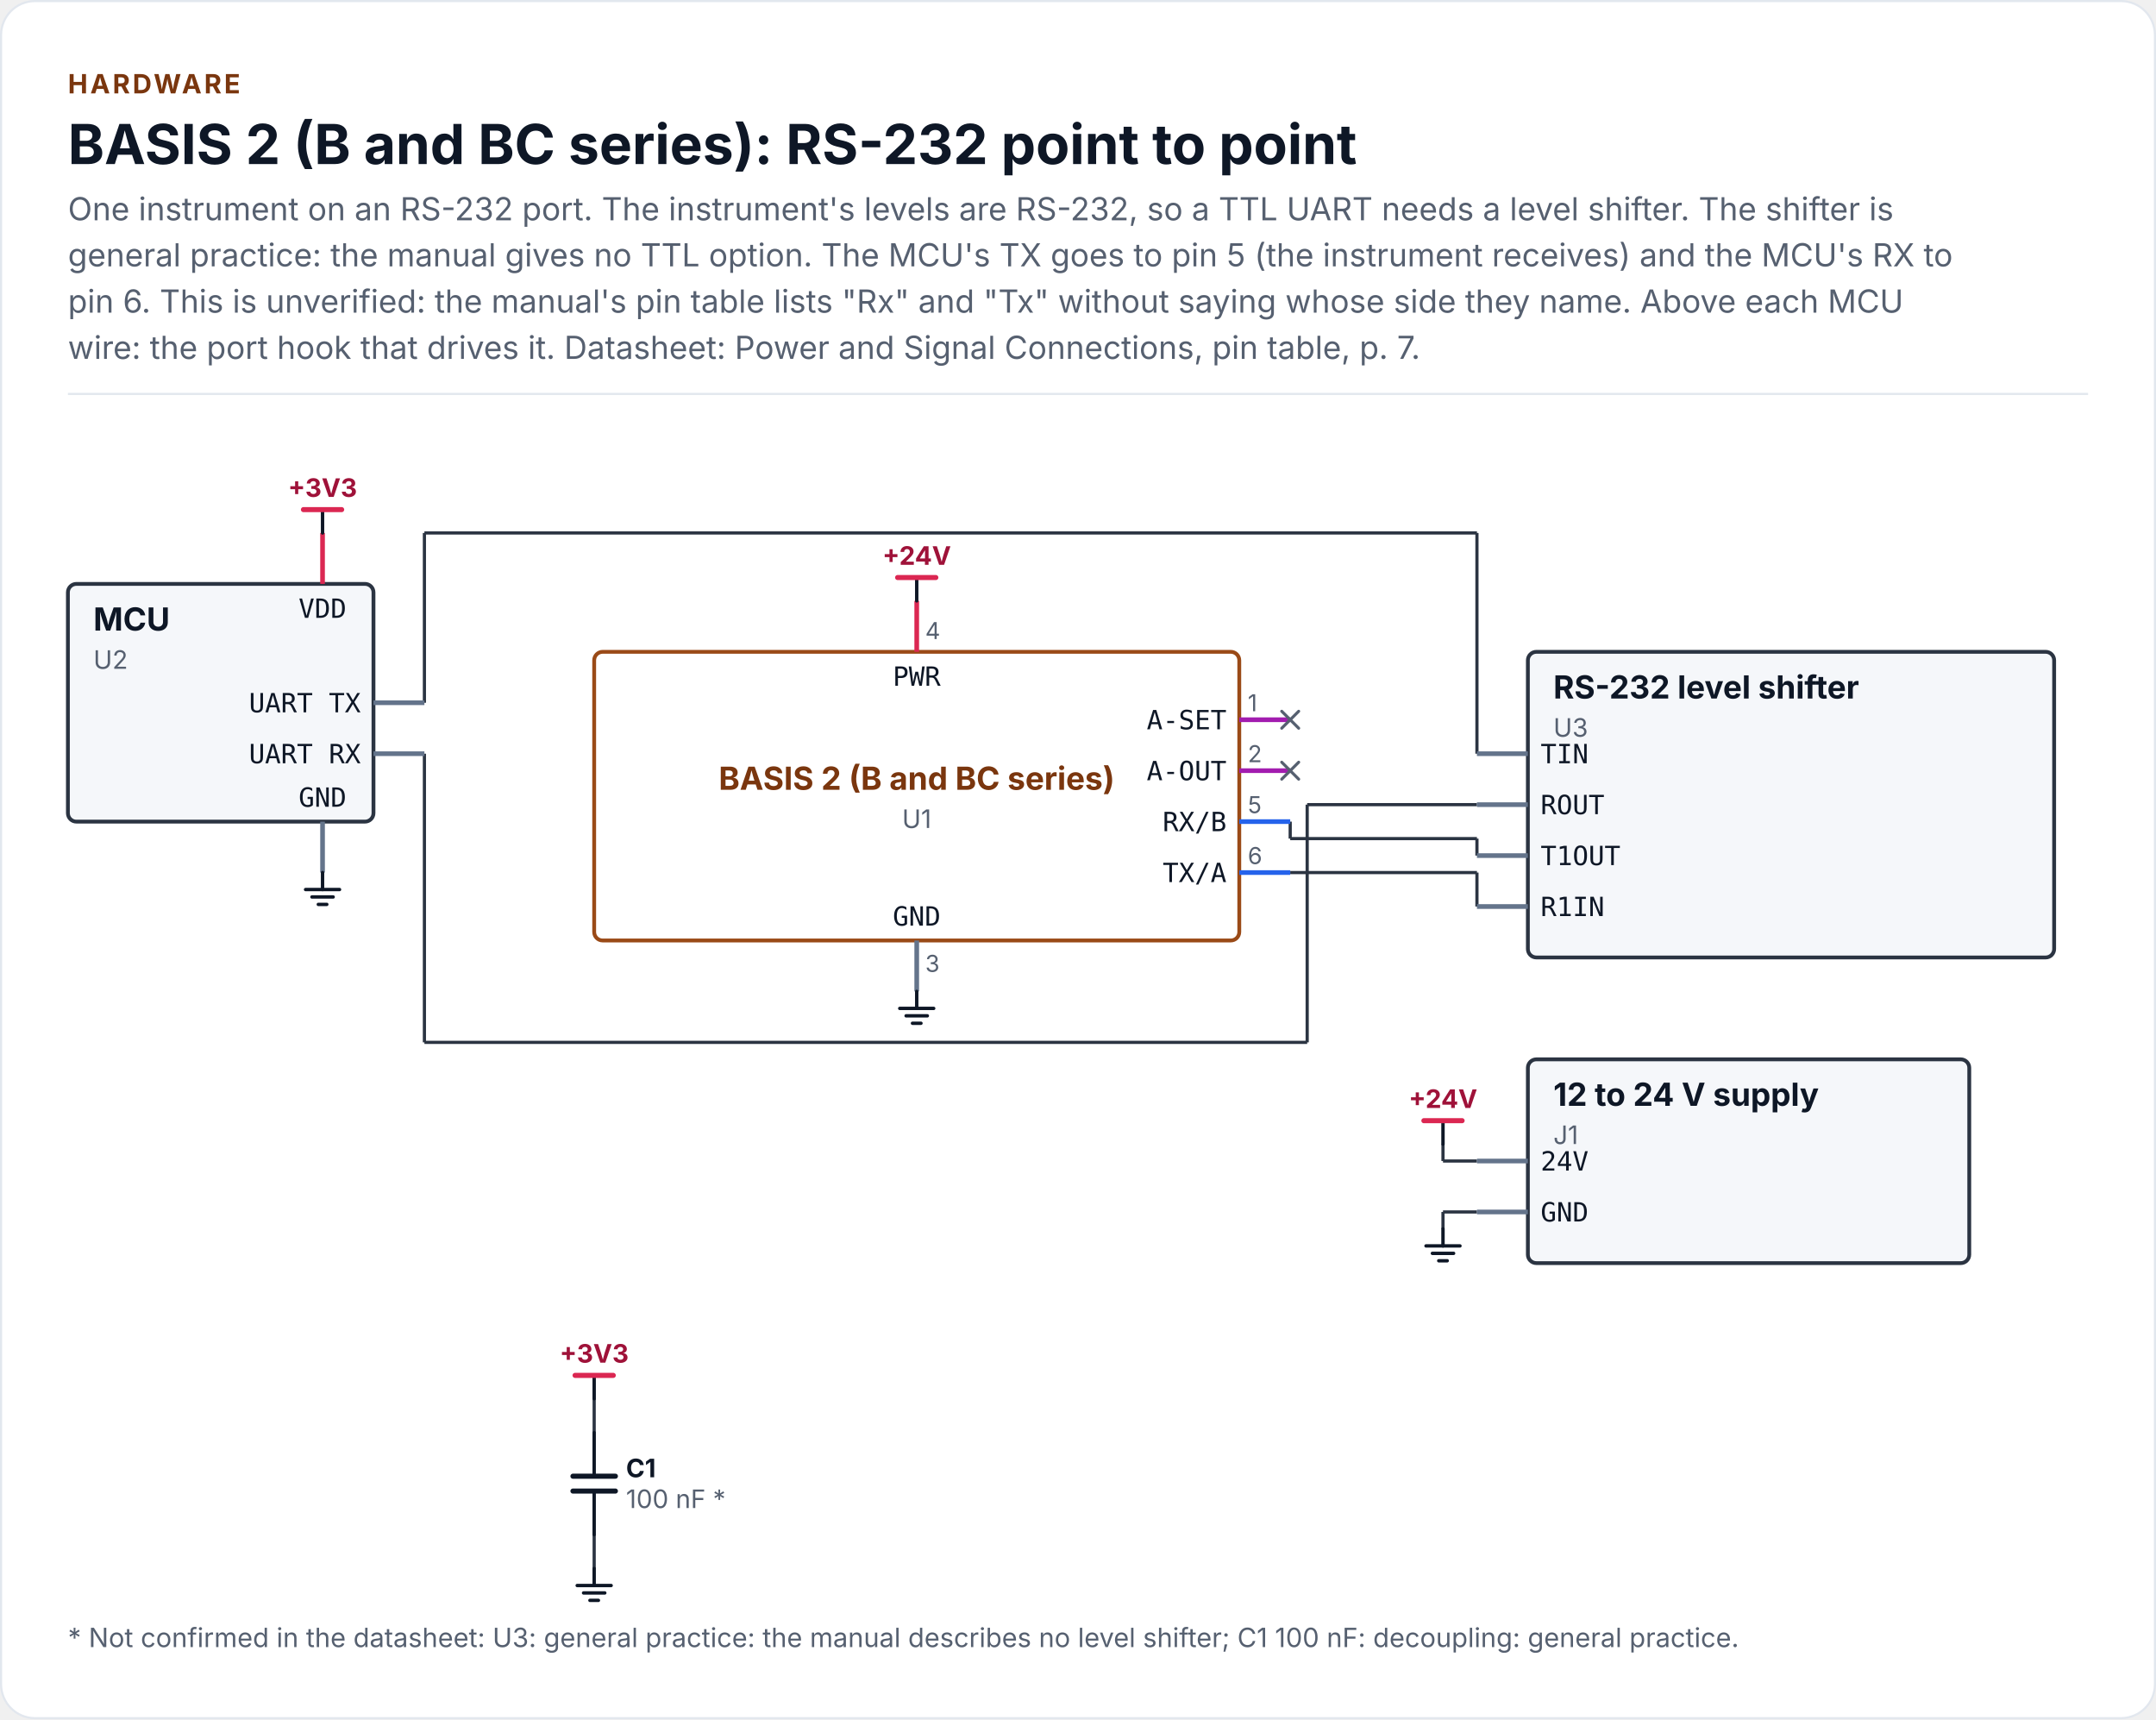
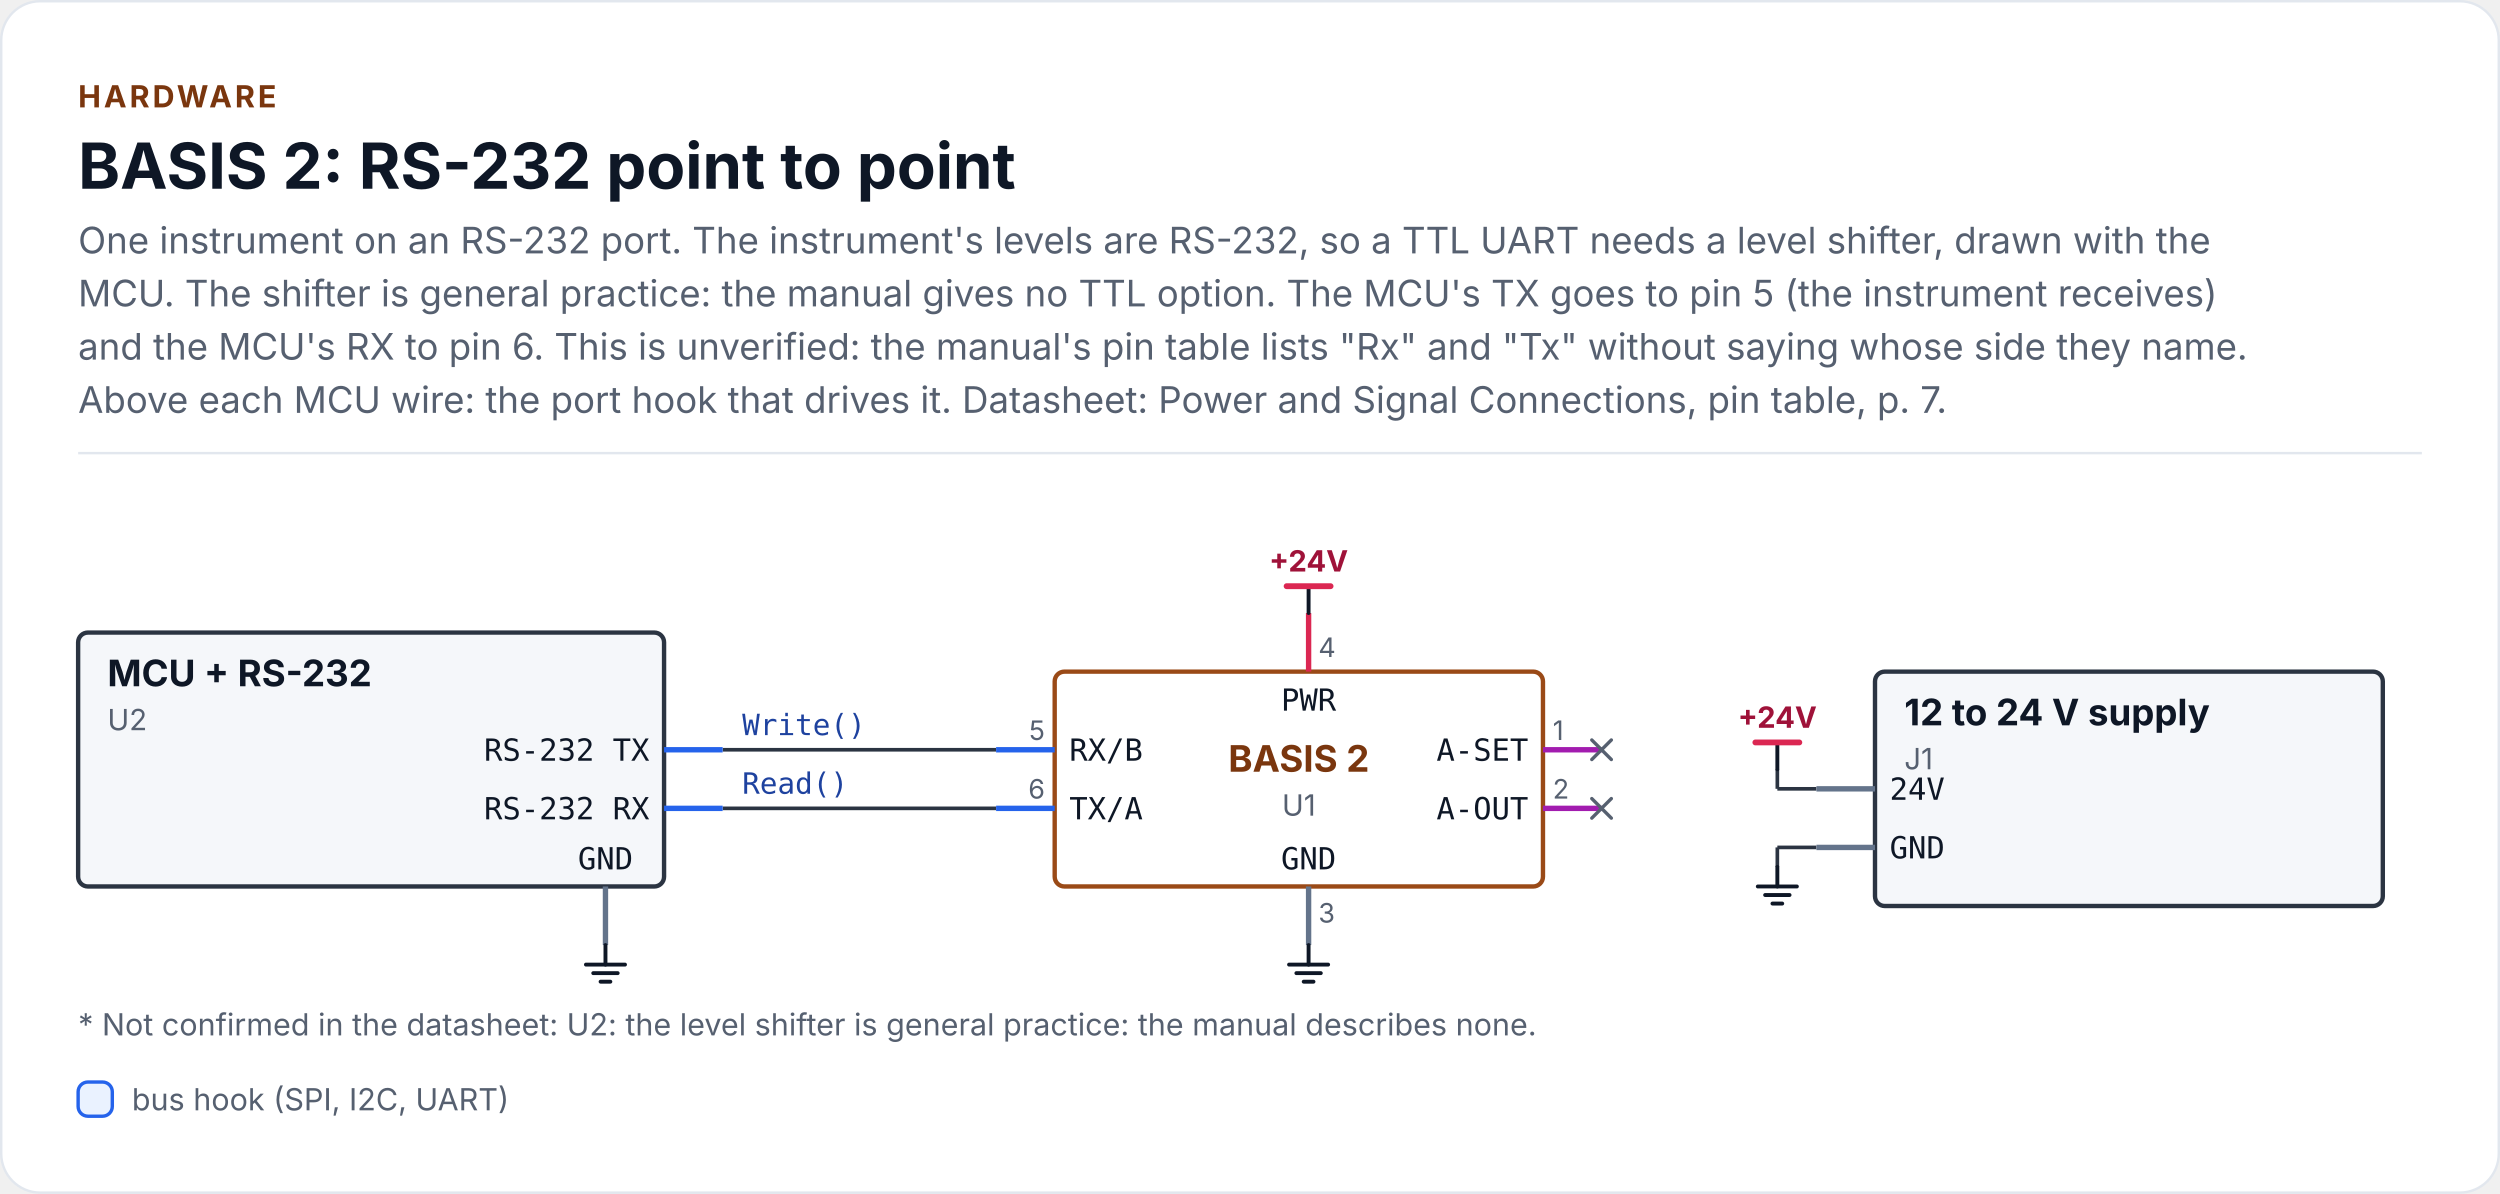
- <svg xmlns="http://www.w3.org/2000/svg" width="1016" height="810" viewBox="0 0 1016 810" role="img" aria-labelledby="chip-circuit-rs232-title chip-circuit-rs232-desc" font-family="Inter, 'Segoe UI', Roboto, 'Helvetica Neue', Arial, sans-serif">
-   <rect x="0.5" y="0.5" width="1015" height="809" rx="16" fill="#FFFFFF" stroke="#E2E7EE" />
+ <svg xmlns="http://www.w3.org/2000/svg" width="1024" height="489" viewBox="0 0 1024 489" role="img" aria-labelledby="chip-circuit-rs232-title chip-circuit-rs232-desc" font-family="Inter, 'Segoe UI', Roboto, 'Helvetica Neue', Arial, sans-serif">
+   <rect x="0.5" y="0.5" width="1023" height="488" rx="16" fill="#FFFFFF" stroke="#E2E7EE" />
  <text x="32" y="44" font-size="12.5" font-weight="700" letter-spacing="1.2" fill="#7A360E">HARDWARE</text>
-   <text x="32" y="77.3" font-size="26" font-weight="700" fill="#0E1726">BASIS 2 (B and BC series): RS-232 point to point</text>
-   <text x="32" y="103.8" font-size="15" fill="#566070">One instrument on an RS-232 port. The instrument's levels are RS-232, so a TTL UART needs a level shifter. The shifter is</text>
-   <text x="32" y="125.5" font-size="15" fill="#566070">general practice: the manual gives no TTL option. The MCU's TX goes to pin 5 (the instrument receives) and the MCU's RX to</text>
-   <text x="32" y="147.3" font-size="15" fill="#566070">pin 6. This is unverified: the manual's pin table lists "Rx" and "Tx" without saying whose side they name. Above each MCU</text>
-   <text x="32" y="169.1" font-size="15" fill="#566070">wire: the port hook that drives it. Datasheet: Power and Signal Connections, pin table, p. 7.</text>
-   <rect x="32" y="185.1" width="952" height="1" fill="#E2E7EE" />
-   <path d="M680 539 L680 547" fill="none" stroke="#2B3442" stroke-width="1.5" />
-   <path d="M680 547 L696 547" fill="none" stroke="#2B3442" stroke-width="1.5" />
-   <path d="M280 659 L280 675" fill="none" stroke="#2B3442" stroke-width="1.5" />
-   <path d="M608 411.1 L696 411.1" fill="none" stroke="#2B3442" stroke-width="1.5" />
-   <path d="M696 411.1 L696 427.1" fill="none" stroke="#2B3442" stroke-width="1.5" />
-   <path d="M280 723 L280 739" fill="none" stroke="#2B3442" stroke-width="1.5" />
-   <path d="M680 571 L696 571" fill="none" stroke="#2B3442" stroke-width="1.5" />
-   <path d="M680 571 L680 579" fill="none" stroke="#2B3442" stroke-width="1.5" />
-   <path d="M200 355.1 L200 491.1" fill="none" stroke="#2B3442" stroke-width="1.5" />
-   <path d="M200 491.1 L616 491.1" fill="none" stroke="#2B3442" stroke-width="1.5" />
-   <path d="M616 379.1 L696 379.1" fill="none" stroke="#2B3442" stroke-width="1.5" />
-   <path d="M616 379.1 L616 491.1" fill="none" stroke="#2B3442" stroke-width="1.5" />
-   <path d="M200 251.1 L696 251.1" fill="none" stroke="#2B3442" stroke-width="1.5" />
-   <path d="M200 251.1 L200 331.1" fill="none" stroke="#2B3442" stroke-width="1.5" />
-   <path d="M696 251.1 L696 355.1" fill="none" stroke="#2B3442" stroke-width="1.5" />
-   <path d="M608 387.1 L608 395.1" fill="none" stroke="#2B3442" stroke-width="1.5" />
-   <path d="M608 395.1 L696 395.1" fill="none" stroke="#2B3442" stroke-width="1.5" />
-   <path d="M696 395.1 L696 403.1" fill="none" stroke="#2B3442" stroke-width="1.5" />
-   <rect x="280" y="307.1" width="304" height="136" rx="4" fill="#FFFFFF" stroke="#9A4A17" stroke-width="1.8" />
-   <path d="M584 339.1 L608 339.1" fill="none" stroke="#A21CAF" stroke-width="2.2" stroke-linecap="butt" stroke-linejoin="round" />
-   <path d="M584 363.1 L608 363.1" fill="none" stroke="#A21CAF" stroke-width="2.2" stroke-linecap="butt" stroke-linejoin="round" />
-   <path d="M584 387.1 L608 387.1" fill="none" stroke="#2563EB" stroke-width="2.2" stroke-linecap="butt" stroke-linejoin="round" />
-   <path d="M584 411.1 L608 411.1" fill="none" stroke="#2563EB" stroke-width="2.2" stroke-linecap="butt" stroke-linejoin="round" />
-   <path d="M432 307.1 L432 283.1" fill="none" stroke="#DB2752" stroke-width="2.2" stroke-linecap="butt" stroke-linejoin="round" />
-   <path d="M432 443.1 L432 467.1" fill="none" stroke="#64748B" stroke-width="2.2" stroke-linecap="butt" stroke-linejoin="round" />
-   <rect x="32" y="275.1" width="144" height="112" rx="4" fill="#F5F7FA" stroke="#2B3442" stroke-width="1.8" />
-   <path d="M176 331.1 L200 331.1" fill="none" stroke="#64748B" stroke-width="2.2" stroke-linecap="butt" stroke-linejoin="round" />
-   <path d="M176 355.1 L200 355.1" fill="none" stroke="#64748B" stroke-width="2.2" stroke-linecap="butt" stroke-linejoin="round" />
-   <path d="M152 275.1 L152 251.1" fill="none" stroke="#DB2752" stroke-width="2.2" stroke-linecap="butt" stroke-linejoin="round" />
-   <path d="M152 387.1 L152 411.1" fill="none" stroke="#64748B" stroke-width="2.2" stroke-linecap="butt" stroke-linejoin="round" />
-   <path d="M432 283.1 L432 272.1" fill="none" stroke="#0E1726" stroke-width="1.6" stroke-linecap="round" stroke-linejoin="round" />
-   <path d="M423 272.1 L441 272.1" fill="none" stroke="#DB2752" stroke-width="2.4" stroke-linecap="round" stroke-linejoin="round" />
-   <path d="M432 467.1 L432 475.1" fill="none" stroke="#0E1726" stroke-width="1.6" stroke-linecap="round" stroke-linejoin="round" />
-   <path d="M424 475.1 L440 475.1" fill="none" stroke="#0E1726" stroke-width="1.6" stroke-linecap="round" stroke-linejoin="round" />
-   <path d="M427 478.6 L437 478.6" fill="none" stroke="#0E1726" stroke-width="1.6" stroke-linecap="round" stroke-linejoin="round" />
-   <path d="M430 482.1 L434 482.1" fill="none" stroke="#0E1726" stroke-width="1.6" stroke-linecap="round" stroke-linejoin="round" />
-   <path d="M152 251.1 L152 240.1" fill="none" stroke="#0E1726" stroke-width="1.6" stroke-linecap="round" stroke-linejoin="round" />
-   <path d="M143 240.1 L161 240.1" fill="none" stroke="#DB2752" stroke-width="2.4" stroke-linecap="round" stroke-linejoin="round" />
-   <path d="M152 411.1 L152 419.1" fill="none" stroke="#0E1726" stroke-width="1.6" stroke-linecap="round" stroke-linejoin="round" />
-   <path d="M144 419.1 L160 419.1" fill="none" stroke="#0E1726" stroke-width="1.6" stroke-linecap="round" stroke-linejoin="round" />
-   <path d="M147 422.6 L157 422.6" fill="none" stroke="#0E1726" stroke-width="1.6" stroke-linecap="round" stroke-linejoin="round" />
-   <path d="M150 426.1 L154 426.1" fill="none" stroke="#0E1726" stroke-width="1.6" stroke-linecap="round" stroke-linejoin="round" />
-   <rect x="720" y="307.1" width="248" height="144" rx="4" fill="#F5F7FA" stroke="#2B3442" stroke-width="1.8" />
-   <path d="M720 355.1 L696 355.1" fill="none" stroke="#64748B" stroke-width="2.2" stroke-linecap="butt" stroke-linejoin="round" />
-   <path d="M720 379.1 L696 379.1" fill="none" stroke="#64748B" stroke-width="2.2" stroke-linecap="butt" stroke-linejoin="round" />
-   <path d="M720 403.1 L696 403.1" fill="none" stroke="#64748B" stroke-width="2.2" stroke-linecap="butt" stroke-linejoin="round" />
-   <path d="M720 427.1 L696 427.1" fill="none" stroke="#64748B" stroke-width="2.2" stroke-linecap="butt" stroke-linejoin="round" />
-   <rect x="720" y="499.1" width="208" height="96" rx="4" fill="#F5F7FA" stroke="#2B3442" stroke-width="1.8" />
-   <path d="M720 547 L696 547" fill="none" stroke="#64748B" stroke-width="2.2" stroke-linecap="butt" stroke-linejoin="round" />
-   <path d="M720 571 L696 571" fill="none" stroke="#64748B" stroke-width="2.2" stroke-linecap="butt" stroke-linejoin="round" />
-   <path d="M280 675 L280 695.5" fill="none" stroke="#0E1726" stroke-width="1.6" stroke-linecap="round" stroke-linejoin="round" />
-   <path d="M280 702.5 L280 723" fill="none" stroke="#0E1726" stroke-width="1.6" stroke-linecap="round" stroke-linejoin="round" />
-   <path d="M270 695.5 L290 695.5" fill="none" stroke="#0E1726" stroke-width="2.4" stroke-linecap="round" stroke-linejoin="round" />
-   <path d="M270 702.5 L290 702.5" fill="none" stroke="#0E1726" stroke-width="2.4" stroke-linecap="round" stroke-linejoin="round" />
-   <path d="M280 659 L280 648" fill="none" stroke="#0E1726" stroke-width="1.6" stroke-linecap="round" stroke-linejoin="round" />
-   <path d="M271 648 L289 648" fill="none" stroke="#DB2752" stroke-width="2.4" stroke-linecap="round" stroke-linejoin="round" />
-   <path d="M680 539 L680 528" fill="none" stroke="#0E1726" stroke-width="1.6" stroke-linecap="round" stroke-linejoin="round" />
-   <path d="M671 528 L689 528" fill="none" stroke="#DB2752" stroke-width="2.4" stroke-linecap="round" stroke-linejoin="round" />
-   <path d="M280 739 L280 747" fill="none" stroke="#0E1726" stroke-width="1.6" stroke-linecap="round" stroke-linejoin="round" />
-   <path d="M272 747 L288 747" fill="none" stroke="#0E1726" stroke-width="1.6" stroke-linecap="round" stroke-linejoin="round" />
-   <path d="M275 750.5 L285 750.5" fill="none" stroke="#0E1726" stroke-width="1.6" stroke-linecap="round" stroke-linejoin="round" />
-   <path d="M278 754 L282 754" fill="none" stroke="#0E1726" stroke-width="1.6" stroke-linecap="round" stroke-linejoin="round" />
-   <path d="M680 579 L680 587" fill="none" stroke="#0E1726" stroke-width="1.6" stroke-linecap="round" stroke-linejoin="round" />
-   <path d="M672 587 L688 587" fill="none" stroke="#0E1726" stroke-width="1.6" stroke-linecap="round" stroke-linejoin="round" />
-   <path d="M675 590.5 L685 590.5" fill="none" stroke="#0E1726" stroke-width="1.6" stroke-linecap="round" stroke-linejoin="round" />
-   <path d="M678 594 L682 594" fill="none" stroke="#0E1726" stroke-width="1.6" stroke-linecap="round" stroke-linejoin="round" />
-   <path d="M604 343.1 L612 335.1" fill="none" stroke="#566070" stroke-width="1.4" stroke-linecap="round" stroke-linejoin="round" />
-   <path d="M604 335.1 L612 343.1" fill="none" stroke="#566070" stroke-width="1.4" stroke-linecap="round" stroke-linejoin="round" />
-   <path d="M604 367.1 L612 359.1" fill="none" stroke="#566070" stroke-width="1.4" stroke-linecap="round" stroke-linejoin="round" />
-   <path d="M604 359.1 L612 367.1" fill="none" stroke="#566070" stroke-width="1.4" stroke-linecap="round" stroke-linejoin="round" />
-   <text x="578" y="343.6" font-size="12.5" font-family="'JetBrains Mono', 'SFMono-Regular', Menlo, Consolas, monospace" text-anchor="end" fill="#0E1726">A-SET</text>
-   <text x="588" y="335.1" font-size="11" fill="#566070">1</text>
-   <text x="578" y="367.6" font-size="12.5" font-family="'JetBrains Mono', 'SFMono-Regular', Menlo, Consolas, monospace" text-anchor="end" fill="#0E1726">A-OUT</text>
-   <text x="588" y="359.1" font-size="11" fill="#566070">2</text>
-   <text x="578" y="391.6" font-size="12.5" font-family="'JetBrains Mono', 'SFMono-Regular', Menlo, Consolas, monospace" text-anchor="end" fill="#0E1726">RX/B</text>
-   <text x="588" y="383.1" font-size="11" fill="#566070">5</text>
-   <text x="578" y="415.6" font-size="12.5" font-family="'JetBrains Mono', 'SFMono-Regular', Menlo, Consolas, monospace" text-anchor="end" fill="#0E1726">TX/A</text>
-   <text x="588" y="407.1" font-size="11" fill="#566070">6</text>
-   <text x="432" y="323.1" font-size="12.5" font-family="'JetBrains Mono', 'SFMono-Regular', Menlo, Consolas, monospace" text-anchor="middle" fill="#0E1726">PWR</text>
-   <text x="436" y="301.1" font-size="11" fill="#566070">4</text>
-   <text x="432" y="436.1" font-size="12.5" font-family="'JetBrains Mono', 'SFMono-Regular', Menlo, Consolas, monospace" text-anchor="middle" fill="#0E1726">GND</text>
-   <text x="436" y="457.9" font-size="11" fill="#566070">3</text>
-   <text x="432" y="372.1" font-size="15" font-weight="700" text-anchor="middle" fill="#7A360E">BASIS 2 (B and BC series)</text>
-   <text x="432" y="390.1" font-size="12" text-anchor="middle" fill="#566070">U1</text>
-   <text x="170" y="335.6" font-size="12.5" font-family="'JetBrains Mono', 'SFMono-Regular', Menlo, Consolas, monospace" text-anchor="end" fill="#0E1726">UART TX</text>
-   <text x="170" y="359.6" font-size="12.5" font-family="'JetBrains Mono', 'SFMono-Regular', Menlo, Consolas, monospace" text-anchor="end" fill="#0E1726">UART RX</text>
-   <text x="152" y="291.1" font-size="12.5" font-family="'JetBrains Mono', 'SFMono-Regular', Menlo, Consolas, monospace" text-anchor="middle" fill="#0E1726">VDD</text>
-   <text x="152" y="380.1" font-size="12.5" font-family="'JetBrains Mono', 'SFMono-Regular', Menlo, Consolas, monospace" text-anchor="middle" fill="#0E1726">GND</text>
-   <text x="44" y="297.1" font-size="15" font-weight="700" fill="#0E1726">MCU</text>
-   <text x="44" y="315.1" font-size="12" fill="#566070">U2</text>
-   <text x="432" y="266.1" font-size="12" font-weight="700" text-anchor="middle" fill="#9F1239">+24V</text>
-   <text x="152" y="234.1" font-size="12" font-weight="700" text-anchor="middle" fill="#9F1239">+3V3</text>
-   <text x="726" y="359.6" font-size="12.5" font-family="'JetBrains Mono', 'SFMono-Regular', Menlo, Consolas, monospace" fill="#0E1726">TIN</text>
-   <text x="726" y="383.6" font-size="12.5" font-family="'JetBrains Mono', 'SFMono-Regular', Menlo, Consolas, monospace" fill="#0E1726">ROUT</text>
-   <text x="726" y="407.6" font-size="12.5" font-family="'JetBrains Mono', 'SFMono-Regular', Menlo, Consolas, monospace" fill="#0E1726">T1OUT</text>
-   <text x="726" y="431.6" font-size="12.5" font-family="'JetBrains Mono', 'SFMono-Regular', Menlo, Consolas, monospace" fill="#0E1726">R1IN</text>
-   <text x="732" y="329.1" font-size="15" font-weight="700" fill="#0E1726">RS-232 level shifter</text>
-   <text x="732" y="347.1" font-size="12" fill="#566070">U3</text>
-   <text x="726" y="551.5" font-size="12.5" font-family="'JetBrains Mono', 'SFMono-Regular', Menlo, Consolas, monospace" fill="#0E1726">24V</text>
-   <text x="726" y="575.5" font-size="12.5" font-family="'JetBrains Mono', 'SFMono-Regular', Menlo, Consolas, monospace" fill="#0E1726">GND</text>
-   <text x="732" y="521" font-size="15" font-weight="700" fill="#0E1726">12 to 24 V supply</text>
-   <text x="732" y="539" font-size="12" fill="#566070">J1</text>
-   <text x="295" y="696" font-size="12" font-weight="700" fill="#0E1726">C1</text>
-   <text x="295" y="710.5" font-size="12" fill="#566070">100 nF *</text>
-   <text x="280" y="642" font-size="12" font-weight="700" text-anchor="middle" fill="#9F1239">+3V3</text>
-   <text x="680" y="522" font-size="12" font-weight="700" text-anchor="middle" fill="#9F1239">+24V</text>
-   <text x="32" y="776" font-size="12.5" fill="#566070">* Not confirmed in the datasheet: U3: general practice: the manual describes no level shifter; C1 100 nF: decoupling: general practice.</text>
+   <text x="32" y="77.3" font-size="26" font-weight="700" fill="#0E1726">BASIS 2: RS-232 point to point</text>
+   <text x="32" y="103.8" font-size="15" fill="#566070">One instrument on an RS-232 port. The instrument's levels are RS-232, so a TTL UART needs a level shifter, drawn with the</text>
+   <text x="32" y="125.5" font-size="15" fill="#566070">MCU. The shifter is general practice: the manual gives no TTL option. The MCU's TX goes to pin 5 (the instrument receives)</text>
+   <text x="32" y="147.3" font-size="15" fill="#566070">and the MCU's RX to pin 6. This is unverified: the manual's pin table lists "Rx" and "Tx" without saying whose side they name.</text>
+   <text x="32" y="169.1" font-size="15" fill="#566070">Above each MCU wire: the port hook that drives it. Datasheet: Power and Signal Connections, pin table, p. 7.</text>
+   <rect x="32" y="185.1" width="960" height="1" fill="#E2E7EE" />
+   <path d="M728 315.1 L728 323.1" fill="none" stroke="#2B3442" stroke-width="1.5" />
+   <path d="M728 323.1 L744 323.1" fill="none" stroke="#2B3442" stroke-width="1.5" />
+   <path d="M728 347.1 L744 347.1" fill="none" stroke="#2B3442" stroke-width="1.5" />
+   <path d="M728 347.1 L728 355.1" fill="none" stroke="#2B3442" stroke-width="1.5" />
+   <path d="M296 331.1 L408 331.1" fill="none" stroke="#2B3442" stroke-width="1.5" />
+   <path d="M296 307.1 L408 307.1" fill="none" stroke="#2B3442" stroke-width="1.5" />
+   <rect x="432" y="275.1" width="200" height="88" rx="4" fill="#FFFFFF" stroke="#9A4A17" stroke-width="1.8" />
+   <path d="M432 307.1 L408 307.1" fill="none" stroke="#2563EB" stroke-width="2.2" stroke-linecap="butt" stroke-linejoin="round" />
+   <path d="M432 331.1 L408 331.1" fill="none" stroke="#2563EB" stroke-width="2.2" stroke-linecap="butt" stroke-linejoin="round" />
+   <path d="M632 307.1 L656 307.1" fill="none" stroke="#A21CAF" stroke-width="2.2" stroke-linecap="butt" stroke-linejoin="round" />
+   <path d="M632 331.1 L656 331.1" fill="none" stroke="#A21CAF" stroke-width="2.2" stroke-linecap="butt" stroke-linejoin="round" />
+   <path d="M536 275.1 L536 251.1" fill="none" stroke="#DB2752" stroke-width="2.2" stroke-linecap="butt" stroke-linejoin="round" />
+   <path d="M536 363.1 L536 387.1" fill="none" stroke="#64748B" stroke-width="2.2" stroke-linecap="butt" stroke-linejoin="round" />
+   <rect x="32" y="259.1" width="240" height="104" rx="4" fill="#F5F7FA" stroke="#2B3442" stroke-width="1.8" />
+   <path d="M272 307.1 L296 307.1" fill="none" stroke="#2563EB" stroke-width="2.2" stroke-linecap="butt" stroke-linejoin="round" />
+   <path d="M272 331.1 L296 331.1" fill="none" stroke="#2563EB" stroke-width="2.2" stroke-linecap="butt" stroke-linejoin="round" />
+   <path d="M248 363.1 L248 387.1" fill="none" stroke="#64748B" stroke-width="2.2" stroke-linecap="butt" stroke-linejoin="round" />
+   <path d="M536 251.1 L536 240.1" fill="none" stroke="#0E1726" stroke-width="1.6" stroke-linecap="round" stroke-linejoin="round" />
+   <path d="M527 240.1 L545 240.1" fill="none" stroke="#DB2752" stroke-width="2.4" stroke-linecap="round" stroke-linejoin="round" />
+   <path d="M536 387.1 L536 395.1" fill="none" stroke="#0E1726" stroke-width="1.6" stroke-linecap="round" stroke-linejoin="round" />
+   <path d="M528 395.1 L544 395.1" fill="none" stroke="#0E1726" stroke-width="1.6" stroke-linecap="round" stroke-linejoin="round" />
+   <path d="M531 398.6 L541 398.6" fill="none" stroke="#0E1726" stroke-width="1.6" stroke-linecap="round" stroke-linejoin="round" />
+   <path d="M534 402.1 L538 402.1" fill="none" stroke="#0E1726" stroke-width="1.6" stroke-linecap="round" stroke-linejoin="round" />
+   <path d="M248 387.1 L248 395.1" fill="none" stroke="#0E1726" stroke-width="1.6" stroke-linecap="round" stroke-linejoin="round" />
+   <path d="M240 395.1 L256 395.1" fill="none" stroke="#0E1726" stroke-width="1.6" stroke-linecap="round" stroke-linejoin="round" />
+   <path d="M243 398.6 L253 398.6" fill="none" stroke="#0E1726" stroke-width="1.6" stroke-linecap="round" stroke-linejoin="round" />
+   <path d="M246 402.1 L250 402.1" fill="none" stroke="#0E1726" stroke-width="1.6" stroke-linecap="round" stroke-linejoin="round" />
+   <rect x="768" y="275.1" width="208" height="96" rx="4" fill="#F5F7FA" stroke="#2B3442" stroke-width="1.8" />
+   <path d="M768 323.1 L744 323.1" fill="none" stroke="#64748B" stroke-width="2.2" stroke-linecap="butt" stroke-linejoin="round" />
+   <path d="M768 347.1 L744 347.1" fill="none" stroke="#64748B" stroke-width="2.2" stroke-linecap="butt" stroke-linejoin="round" />
+   <path d="M728 315.1 L728 304.1" fill="none" stroke="#0E1726" stroke-width="1.6" stroke-linecap="round" stroke-linejoin="round" />
+   <path d="M719 304.1 L737 304.1" fill="none" stroke="#DB2752" stroke-width="2.4" stroke-linecap="round" stroke-linejoin="round" />
+   <path d="M728 355.1 L728 363.1" fill="none" stroke="#0E1726" stroke-width="1.6" stroke-linecap="round" stroke-linejoin="round" />
+   <path d="M720 363.1 L736 363.1" fill="none" stroke="#0E1726" stroke-width="1.6" stroke-linecap="round" stroke-linejoin="round" />
+   <path d="M723 366.6 L733 366.6" fill="none" stroke="#0E1726" stroke-width="1.6" stroke-linecap="round" stroke-linejoin="round" />
+   <path d="M726 370.1 L730 370.1" fill="none" stroke="#0E1726" stroke-width="1.6" stroke-linecap="round" stroke-linejoin="round" />
+   <path d="M652 311.1 L660 303.1" fill="none" stroke="#566070" stroke-width="1.4" stroke-linecap="round" stroke-linejoin="round" />
+   <path d="M652 303.1 L660 311.1" fill="none" stroke="#566070" stroke-width="1.4" stroke-linecap="round" stroke-linejoin="round" />
+   <path d="M652 335.1 L660 327.1" fill="none" stroke="#566070" stroke-width="1.4" stroke-linecap="round" stroke-linejoin="round" />
+   <path d="M652 327.1 L660 335.1" fill="none" stroke="#566070" stroke-width="1.4" stroke-linecap="round" stroke-linejoin="round" />
+   <text x="438" y="311.6" font-size="12.5" font-family="'JetBrains Mono', 'SFMono-Regular', Menlo, Consolas, monospace" fill="#0E1726">RX/B</text>
+   <text x="428" y="303.1" font-size="11" text-anchor="end" fill="#566070">5</text>
+   <text x="438" y="335.6" font-size="12.5" font-family="'JetBrains Mono', 'SFMono-Regular', Menlo, Consolas, monospace" fill="#0E1726">TX/A</text>
+   <text x="428" y="327.1" font-size="11" text-anchor="end" fill="#566070">6</text>
+   <text x="626" y="311.6" font-size="12.5" font-family="'JetBrains Mono', 'SFMono-Regular', Menlo, Consolas, monospace" text-anchor="end" fill="#0E1726">A-SET</text>
+   <text x="636" y="303.1" font-size="11" fill="#566070">1</text>
+   <text x="626" y="335.6" font-size="12.5" font-family="'JetBrains Mono', 'SFMono-Regular', Menlo, Consolas, monospace" text-anchor="end" fill="#0E1726">A-OUT</text>
+   <text x="636" y="327.1" font-size="11" fill="#566070">2</text>
+   <text x="536" y="291.1" font-size="12.5" font-family="'JetBrains Mono', 'SFMono-Regular', Menlo, Consolas, monospace" text-anchor="middle" fill="#0E1726">PWR</text>
+   <text x="540" y="269.1" font-size="11" fill="#566070">4</text>
+   <text x="536" y="356.1" font-size="12.5" font-family="'JetBrains Mono', 'SFMono-Regular', Menlo, Consolas, monospace" text-anchor="middle" fill="#0E1726">GND</text>
+   <text x="540" y="377.9" font-size="11" fill="#566070">3</text>
+   <text x="532" y="316.1" font-size="15" font-weight="700" text-anchor="middle" fill="#7A360E">BASIS 2</text>
+   <text x="532" y="334.1" font-size="12" text-anchor="middle" fill="#566070">U1</text>
+   <text x="266" y="311.6" font-size="12.5" font-family="'JetBrains Mono', 'SFMono-Regular', Menlo, Consolas, monospace" text-anchor="end" fill="#0E1726">RS-232 TX</text>
+   <text x="266" y="335.6" font-size="12.5" font-family="'JetBrains Mono', 'SFMono-Regular', Menlo, Consolas, monospace" text-anchor="end" fill="#0E1726">RS-232 RX</text>
+   <text x="248" y="356.1" font-size="12.5" font-family="'JetBrains Mono', 'SFMono-Regular', Menlo, Consolas, monospace" text-anchor="middle" fill="#0E1726">GND</text>
+   <text x="44" y="281.1" font-size="15" font-weight="700" fill="#0E1726">MCU + RS-232</text>
+   <text x="44" y="299.1" font-size="12" fill="#566070">U2</text>
+   <text x="536" y="234.1" font-size="12" font-weight="700" text-anchor="middle" fill="#9F1239">+24V</text>
+   <text x="304" y="301.1" font-size="12" font-weight="500" font-family="'JetBrains Mono', 'SFMono-Regular', Menlo, Consolas, monospace" fill="#1E429F">Write()</text>
+   <text x="304" y="325.1" font-size="12" font-weight="500" font-family="'JetBrains Mono', 'SFMono-Regular', Menlo, Consolas, monospace" fill="#1E429F">Read()</text>
+   <text x="774" y="327.6" font-size="12.5" font-family="'JetBrains Mono', 'SFMono-Regular', Menlo, Consolas, monospace" fill="#0E1726">24V</text>
+   <text x="774" y="351.6" font-size="12.5" font-family="'JetBrains Mono', 'SFMono-Regular', Menlo, Consolas, monospace" fill="#0E1726">GND</text>
+   <text x="780" y="297.1" font-size="15" font-weight="700" fill="#0E1726">12 to 24 V supply</text>
+   <text x="780" y="315.1" font-size="12" fill="#566070">J1</text>
+   <text x="728" y="298.1" font-size="12" font-weight="700" text-anchor="middle" fill="#9F1239">+24V</text>
+   <text x="32" y="424.1" font-size="12.5" fill="#566070">* Not confirmed in the datasheet: U2: the level shifter is general practice: the manual describes none.</text>
+   <rect x="32" y="443.2" width="14" height="14" rx="4" fill="#EAF2FF" stroke="#2563EB" stroke-width="1.4" />
+   <text x="54" y="454.8" font-size="12.5" fill="#566070">bus hook (SPI, I2C, UART)</text>
</svg>
